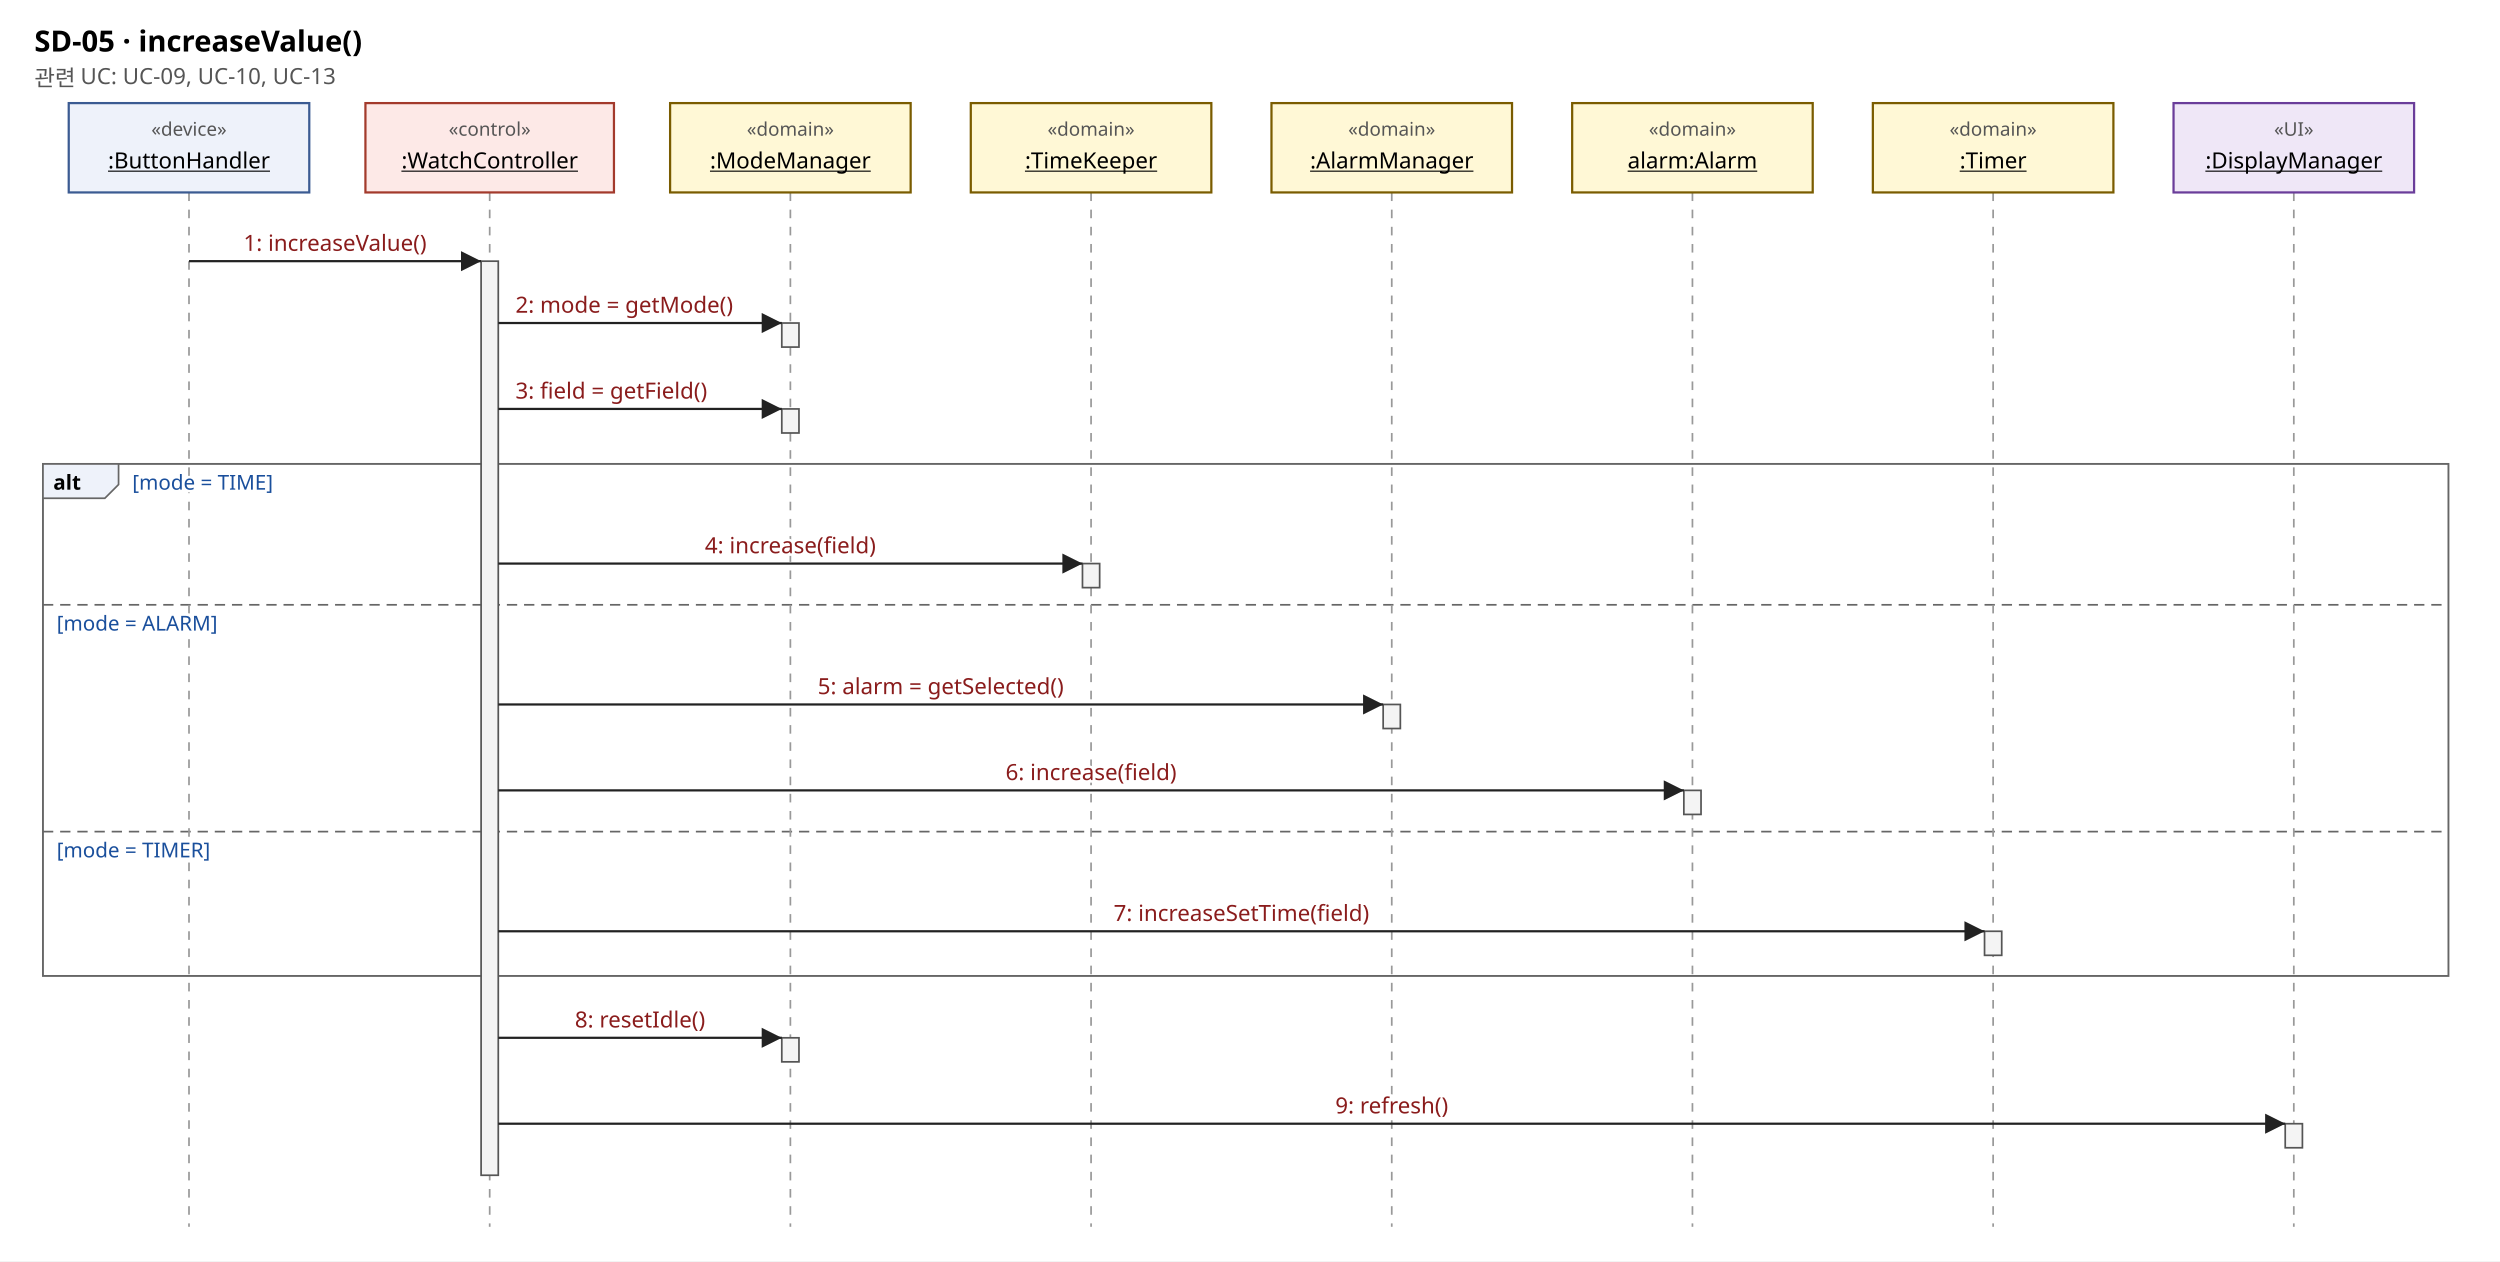
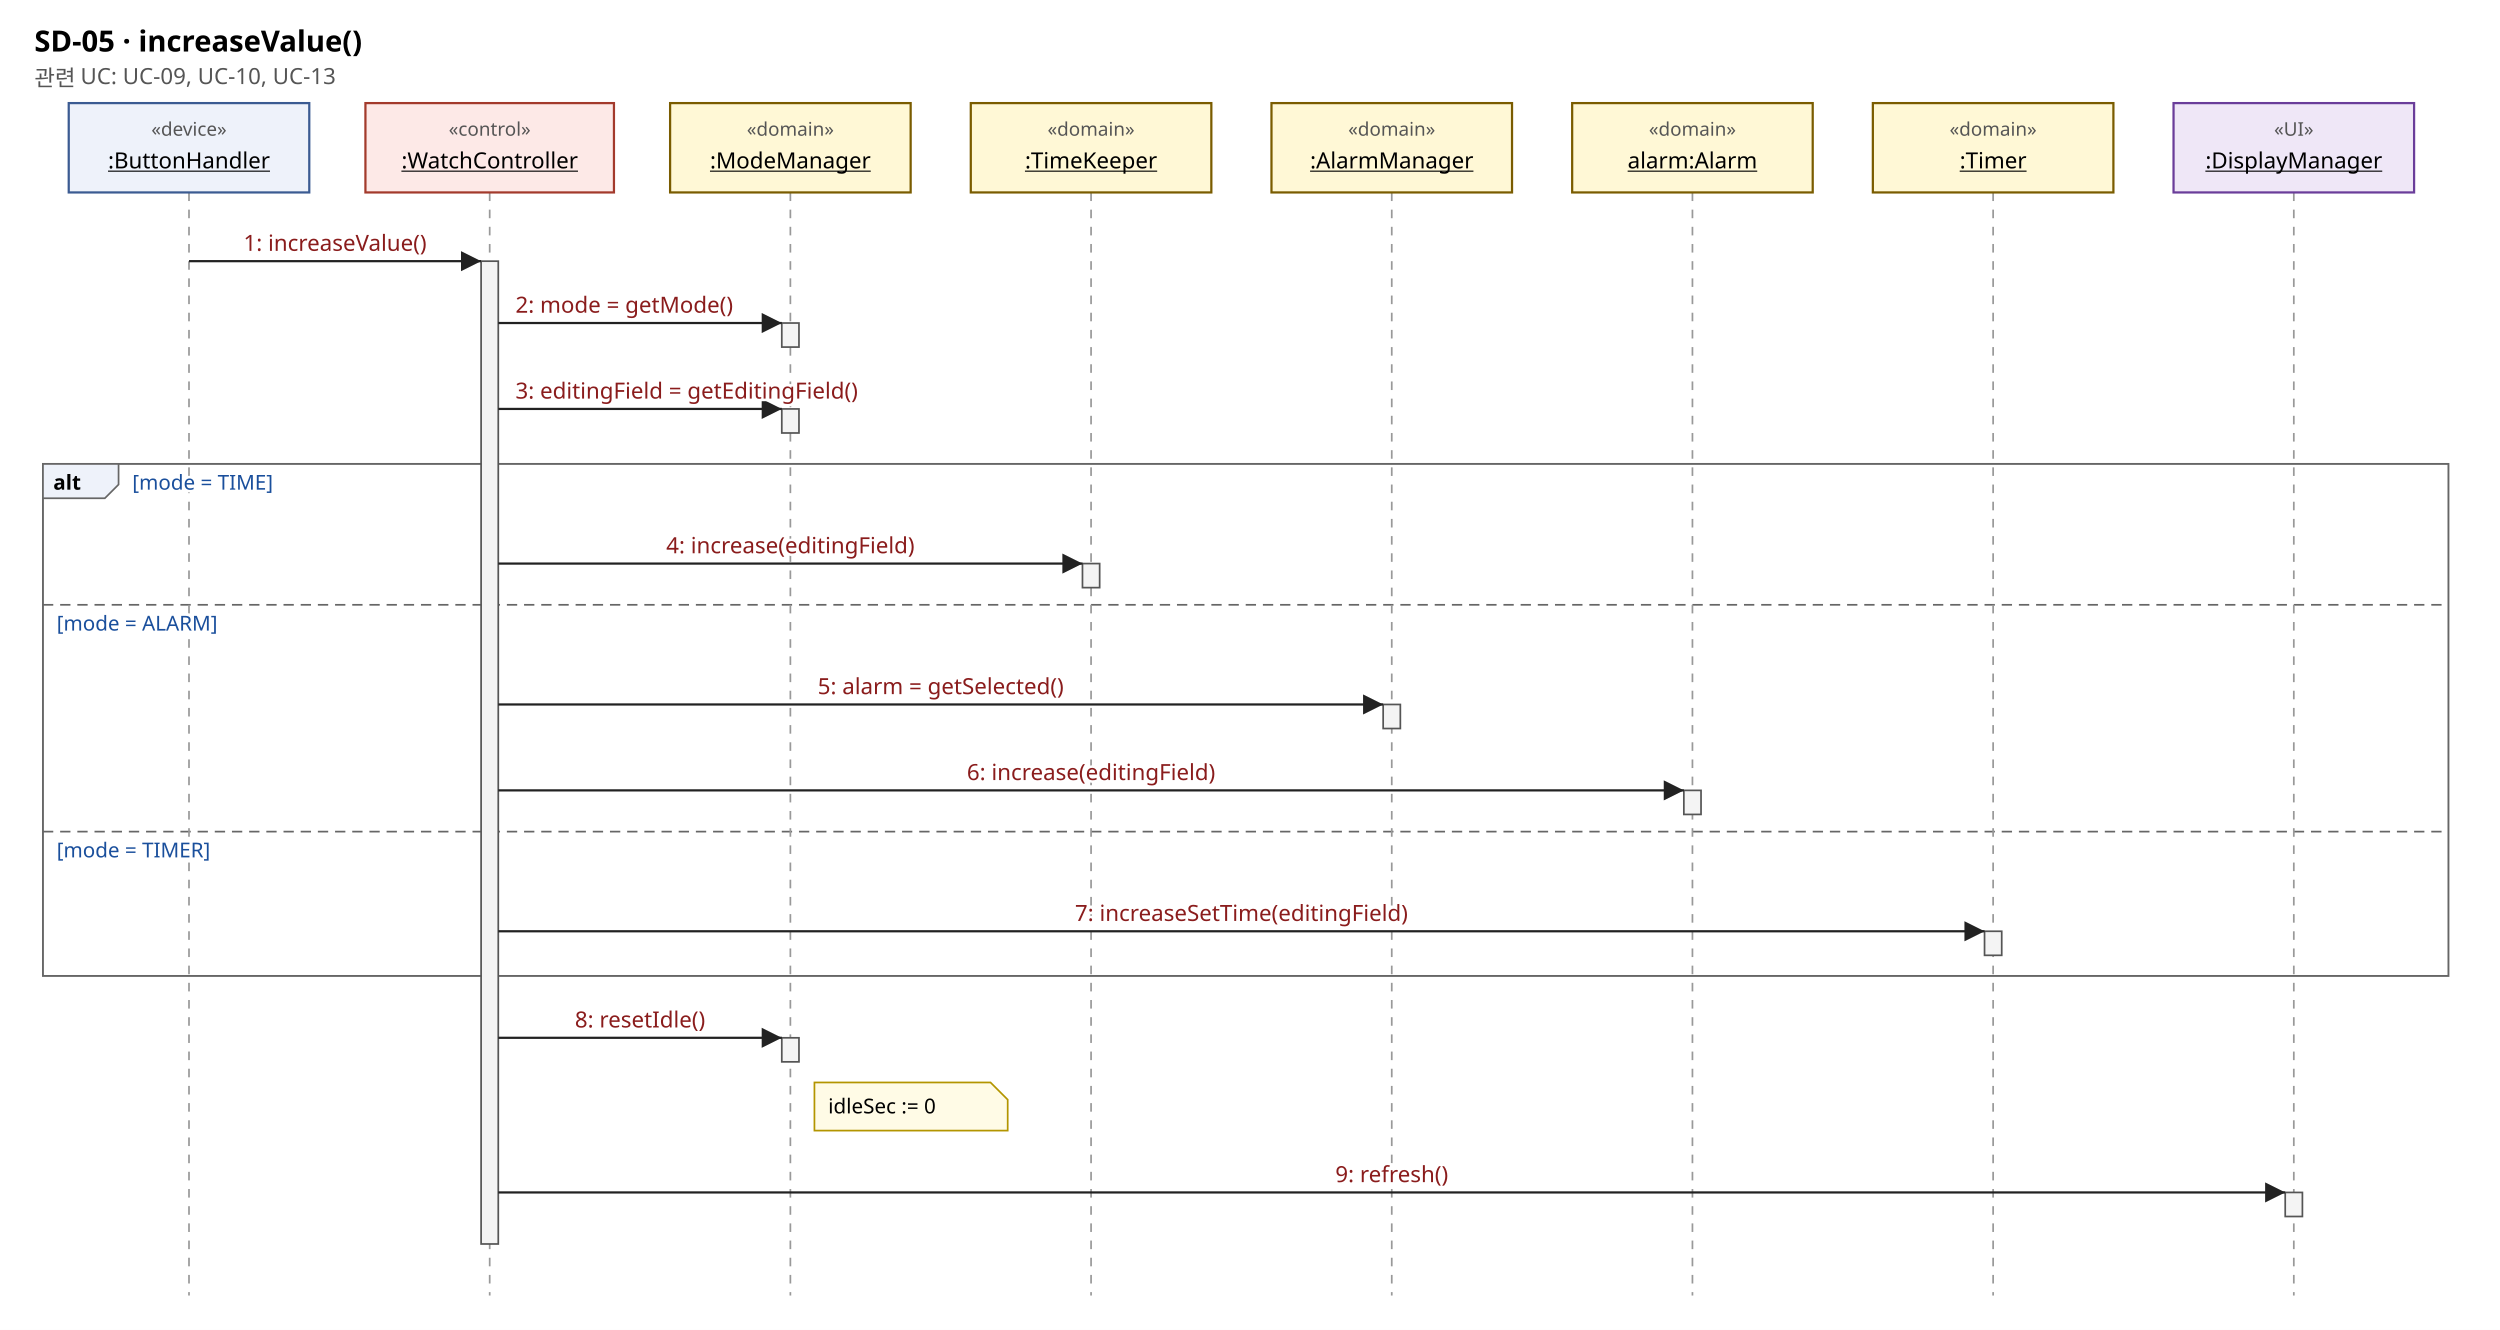
- <svg xmlns="http://www.w3.org/2000/svg" width="1455" height="734" viewBox="0 0 1455 734" font-family="Malgun Gothic, Apple SD Gothic Neo, Noto Sans KR, WenQuanYi Zen Hei, sans-serif">
+ <svg xmlns="http://www.w3.org/2000/svg" width="1455" height="774" viewBox="0 0 1455 774" font-family="Malgun Gothic, Apple SD Gothic Neo, Noto Sans KR, WenQuanYi Zen Hei, sans-serif">
  <defs>
    <marker id="f" viewBox="0 0 10 10" refX="10" refY="5" markerWidth="9" markerHeight="9" orient="auto">
      <path d="M0,0 L10,5 L0,10 z" fill="#222" />
    </marker>
  </defs>
-   <rect width="1455" height="734" fill="#fff" />
+   <rect width="1455" height="774" fill="#fff" />
  <text x="20" y="30" font-size="17" font-weight="bold">SD-05 · increaseValue()</text>
  <text x="20" y="50" font-size="13" fill="#555">관련 UC: UC-09, UC-10, UC-13</text>
  <rect x="25" y="270" width="1400" height="298" fill="none" stroke="#666" stroke-width="1.1" />
  <path d="M25,270 h44 v12 l-8,8 h-36 z" fill="#eef2fa" stroke="#666" />
  <text x="31" y="285" font-size="12" font-weight="bold">alt</text>
  <line x1="25" y1="352" x2="1425" y2="352" stroke="#666" stroke-dasharray="6 4" />
  <line x1="25" y1="484" x2="1425" y2="484" stroke="#666" stroke-dasharray="6 4" />
-   <line x1="110" y1="112" x2="110" y2="714" stroke="#999" stroke-dasharray="5 5" />
+   <line x1="110" y1="112" x2="110" y2="754" stroke="#999" stroke-dasharray="5 5" />
  <rect x="40.0" y="60" width="140" height="52" fill="#eef2fa" stroke="#3b5b92" stroke-width="1.3" />
  <text x="110" y="79" text-anchor="middle" font-size="11" fill="#555">«device»</text>
  <text x="110" y="98" text-anchor="middle" font-size="13" text-decoration="underline">:ButtonHandler</text>
-   <line x1="285" y1="112" x2="285" y2="714" stroke="#999" stroke-dasharray="5 5" />
+   <line x1="285" y1="112" x2="285" y2="754" stroke="#999" stroke-dasharray="5 5" />
  <rect x="212.68" y="60" width="144.64" height="52" fill="#fde9e7" stroke="#a33a2c" stroke-width="1.3" />
  <text x="285" y="79" text-anchor="middle" font-size="11" fill="#555">«control»</text>
  <text x="285" y="98" text-anchor="middle" font-size="13" text-decoration="underline">:WatchController</text>
-   <line x1="460" y1="112" x2="460" y2="714" stroke="#999" stroke-dasharray="5 5" />
+   <line x1="460" y1="112" x2="460" y2="754" stroke="#999" stroke-dasharray="5 5" />
  <rect x="390.0" y="60" width="140" height="52" fill="#fff8d6" stroke="#7a5c00" stroke-width="1.3" />
  <text x="460" y="79" text-anchor="middle" font-size="11" fill="#555">«domain»</text>
  <text x="460" y="98" text-anchor="middle" font-size="13" text-decoration="underline">:ModeManager</text>
-   <line x1="635" y1="112" x2="635" y2="714" stroke="#999" stroke-dasharray="5 5" />
+   <line x1="635" y1="112" x2="635" y2="754" stroke="#999" stroke-dasharray="5 5" />
  <rect x="565.0" y="60" width="140" height="52" fill="#fff8d6" stroke="#7a5c00" stroke-width="1.3" />
  <text x="635" y="79" text-anchor="middle" font-size="11" fill="#555">«domain»</text>
  <text x="635" y="98" text-anchor="middle" font-size="13" text-decoration="underline">:TimeKeeper</text>
-   <line x1="810" y1="112" x2="810" y2="714" stroke="#999" stroke-dasharray="5 5" />
+   <line x1="810" y1="112" x2="810" y2="754" stroke="#999" stroke-dasharray="5 5" />
  <rect x="740.0" y="60" width="140" height="52" fill="#fff8d6" stroke="#7a5c00" stroke-width="1.3" />
  <text x="810" y="79" text-anchor="middle" font-size="11" fill="#555">«domain»</text>
  <text x="810" y="98" text-anchor="middle" font-size="13" text-decoration="underline">:AlarmManager</text>
-   <line x1="985" y1="112" x2="985" y2="714" stroke="#999" stroke-dasharray="5 5" />
+   <line x1="985" y1="112" x2="985" y2="754" stroke="#999" stroke-dasharray="5 5" />
  <rect x="915.0" y="60" width="140" height="52" fill="#fff8d6" stroke="#7a5c00" stroke-width="1.3" />
  <text x="985" y="79" text-anchor="middle" font-size="11" fill="#555">«domain»</text>
  <text x="985" y="98" text-anchor="middle" font-size="13" text-decoration="underline">alarm:Alarm</text>
-   <line x1="1160" y1="112" x2="1160" y2="714" stroke="#999" stroke-dasharray="5 5" />
+   <line x1="1160" y1="112" x2="1160" y2="754" stroke="#999" stroke-dasharray="5 5" />
  <rect x="1090.0" y="60" width="140" height="52" fill="#fff8d6" stroke="#7a5c00" stroke-width="1.3" />
  <text x="1160" y="79" text-anchor="middle" font-size="11" fill="#555">«domain»</text>
  <text x="1160" y="98" text-anchor="middle" font-size="13" text-decoration="underline">:Timer</text>
-   <line x1="1335" y1="112" x2="1335" y2="714" stroke="#999" stroke-dasharray="5 5" />
+   <line x1="1335" y1="112" x2="1335" y2="754" stroke="#999" stroke-dasharray="5 5" />
  <rect x="1265.0" y="60" width="140" height="52" fill="#efe7f7" stroke="#6a3d9a" stroke-width="1.3" />
  <text x="1335" y="79" text-anchor="middle" font-size="11" fill="#555">«UI»</text>
  <text x="1335" y="98" text-anchor="middle" font-size="13" text-decoration="underline">:DisplayManager</text>
  <rect x="455" y="188" width="10" height="14" fill="#f4f4f4" stroke="#555" />
  <rect x="455" y="238" width="10" height="14" fill="#f4f4f4" stroke="#555" />
  <rect x="630" y="328" width="10" height="14" fill="#f4f4f4" stroke="#555" />
  <rect x="805" y="410" width="10" height="14" fill="#f4f4f4" stroke="#555" />
  <rect x="980" y="460" width="10" height="14" fill="#f4f4f4" stroke="#555" />
  <rect x="1155" y="542" width="10" height="14" fill="#f4f4f4" stroke="#555" />
  <rect x="455" y="604" width="10" height="14" fill="#f4f4f4" stroke="#555" />
-   <rect x="1330" y="654" width="10" height="14" fill="#f4f4f4" stroke="#555" />
-   <rect x="280" y="152" width="10" height="532" fill="#f4f4f4" stroke="#555" />
+   <rect x="1330" y="694" width="10" height="14" fill="#f4f4f4" stroke="#555" />
+   <rect x="280" y="152" width="10" height="572" fill="#f4f4f4" stroke="#555" />
  <line x1="110" y1="152" x2="280" y2="152" stroke="#222" stroke-width="1.3" marker-end="url(#f)" />
  <text x="195.0" y="146" text-anchor="middle" font-size="13" fill="#8a1c1c" stroke="#fff" stroke-width="3" paint-order="stroke">1: increaseValue()</text>
  <line x1="290" y1="188" x2="455" y2="188" stroke="#222" stroke-width="1.3" marker-end="url(#f)" />
  <text x="300" y="182" font-size="13" fill="#8a1c1c" stroke="#fff" stroke-width="3" paint-order="stroke">2: mode = getMode()</text>
  <line x1="290" y1="238" x2="455" y2="238" stroke="#222" stroke-width="1.3" marker-end="url(#f)" />
-   <text x="300" y="232" font-size="13" fill="#8a1c1c" stroke="#fff" stroke-width="3" paint-order="stroke">3: field = getField()</text>
+   <text x="300" y="232" font-size="13" fill="#8a1c1c" stroke="#fff" stroke-width="3" paint-order="stroke">3: editingField = getEditingField()</text>
  <line x1="290" y1="328" x2="630" y2="328" stroke="#222" stroke-width="1.3" marker-end="url(#f)" />
-   <text x="460.0" y="322" text-anchor="middle" font-size="13" fill="#8a1c1c" stroke="#fff" stroke-width="3" paint-order="stroke">4: increase(field)</text>
+   <text x="460.0" y="322" text-anchor="middle" font-size="13" fill="#8a1c1c" stroke="#fff" stroke-width="3" paint-order="stroke">4: increase(editingField)</text>
  <line x1="290" y1="410" x2="805" y2="410" stroke="#222" stroke-width="1.3" marker-end="url(#f)" />
  <text x="547.5" y="404" text-anchor="middle" font-size="13" fill="#8a1c1c" stroke="#fff" stroke-width="3" paint-order="stroke">5: alarm = getSelected()</text>
  <line x1="290" y1="460" x2="980" y2="460" stroke="#222" stroke-width="1.3" marker-end="url(#f)" />
-   <text x="635.0" y="454" text-anchor="middle" font-size="13" fill="#8a1c1c" stroke="#fff" stroke-width="3" paint-order="stroke">6: increase(field)</text>
+   <text x="635.0" y="454" text-anchor="middle" font-size="13" fill="#8a1c1c" stroke="#fff" stroke-width="3" paint-order="stroke">6: increase(editingField)</text>
  <line x1="290" y1="542" x2="1155" y2="542" stroke="#222" stroke-width="1.3" marker-end="url(#f)" />
-   <text x="722.5" y="536" text-anchor="middle" font-size="13" fill="#8a1c1c" stroke="#fff" stroke-width="3" paint-order="stroke">7: increaseSetTime(field)</text>
+   <text x="722.5" y="536" text-anchor="middle" font-size="13" fill="#8a1c1c" stroke="#fff" stroke-width="3" paint-order="stroke">7: increaseSetTime(editingField)</text>
  <line x1="290" y1="604" x2="455" y2="604" stroke="#222" stroke-width="1.3" marker-end="url(#f)" />
  <text x="372.5" y="598" text-anchor="middle" font-size="13" fill="#8a1c1c" stroke="#fff" stroke-width="3" paint-order="stroke">8: resetIdle()</text>
-   <line x1="290" y1="654" x2="1330" y2="654" stroke="#222" stroke-width="1.3" marker-end="url(#f)" />
-   <text x="810.0" y="648" text-anchor="middle" font-size="13" fill="#8a1c1c" stroke="#fff" stroke-width="3" paint-order="stroke">9: refresh()</text>
+   <path d="M474,630 h102.48 l10,10 v18 h-112.48 z" fill="#fffbe6" stroke="#b39500" />
+   <text x="482" y="648" font-size="12">idleSec := 0</text>
+   <line x1="290" y1="694" x2="1330" y2="694" stroke="#222" stroke-width="1.3" marker-end="url(#f)" />
+   <text x="810.0" y="688" text-anchor="middle" font-size="13" fill="#8a1c1c" stroke="#fff" stroke-width="3" paint-order="stroke">9: refresh()</text>
  <text x="77" y="285" font-size="12" fill="#1a4f9c" stroke="#fff" stroke-width="3" paint-order="stroke">[mode = TIME]</text>
  <text x="33" y="367" font-size="12" fill="#1a4f9c" stroke="#fff" stroke-width="3" paint-order="stroke">[mode = ALARM]</text>
  <text x="33" y="499" font-size="12" fill="#1a4f9c" stroke="#fff" stroke-width="3" paint-order="stroke">[mode = TIMER]</text>
</svg>
